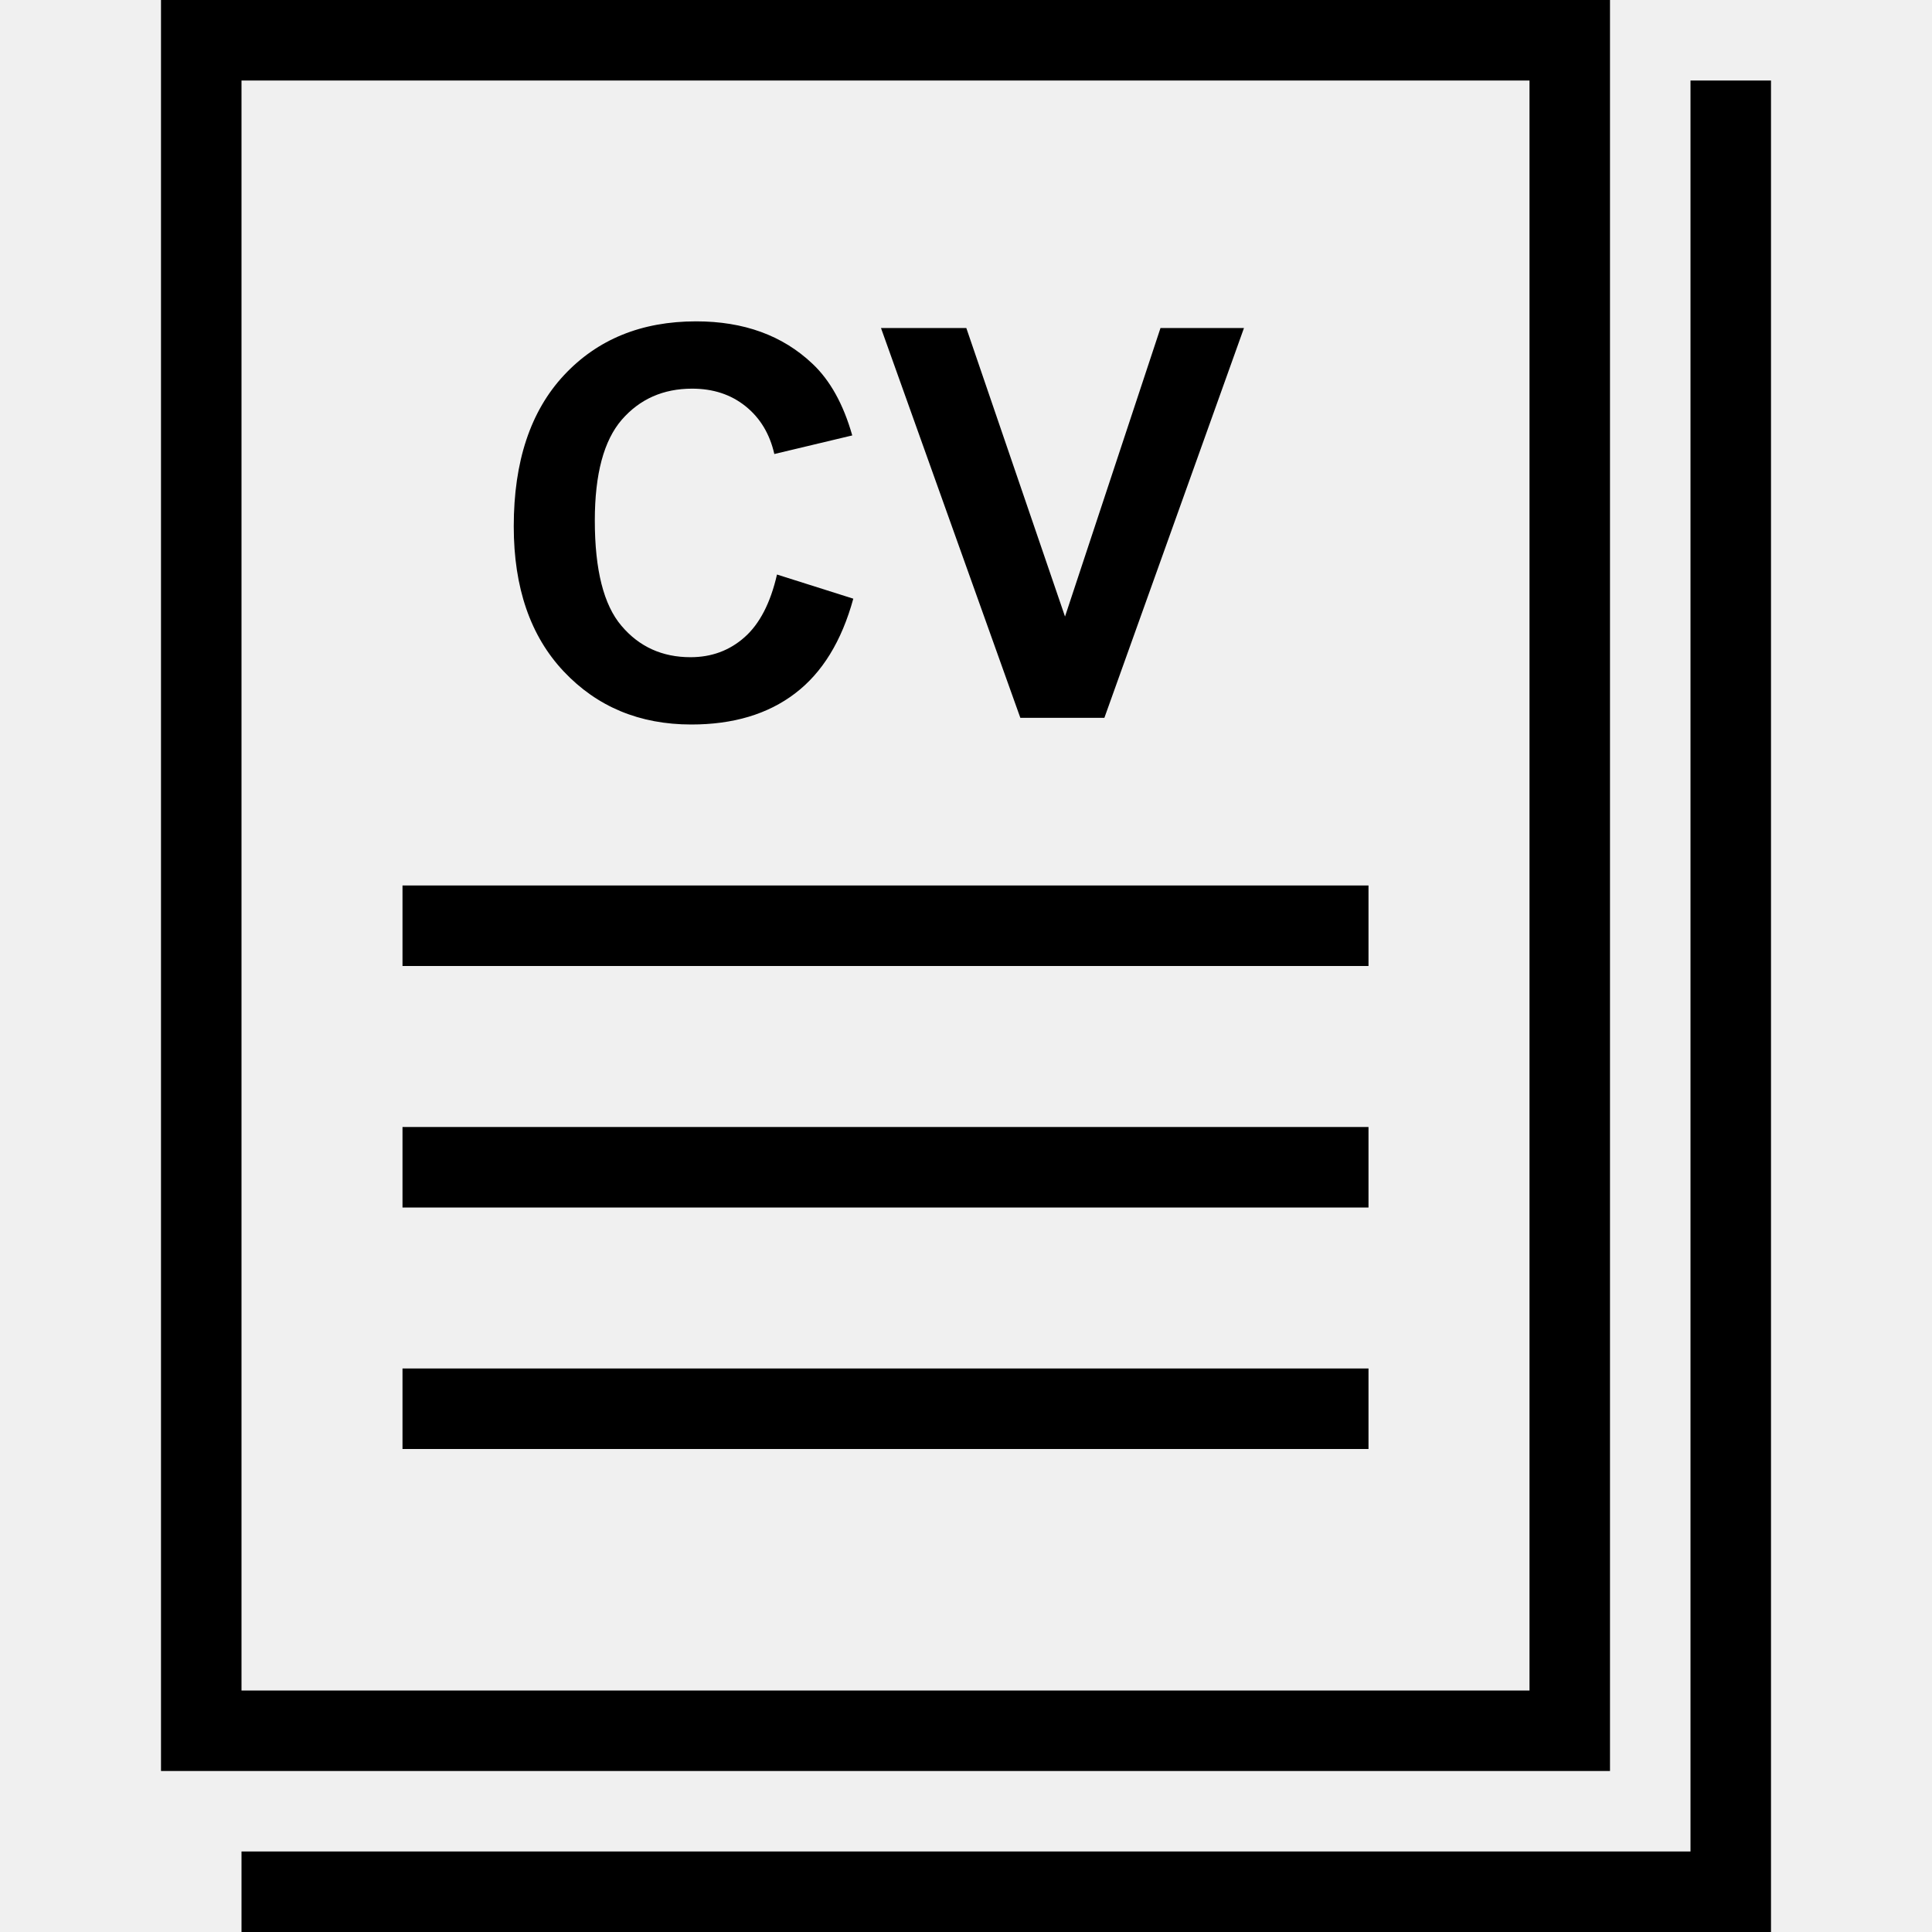
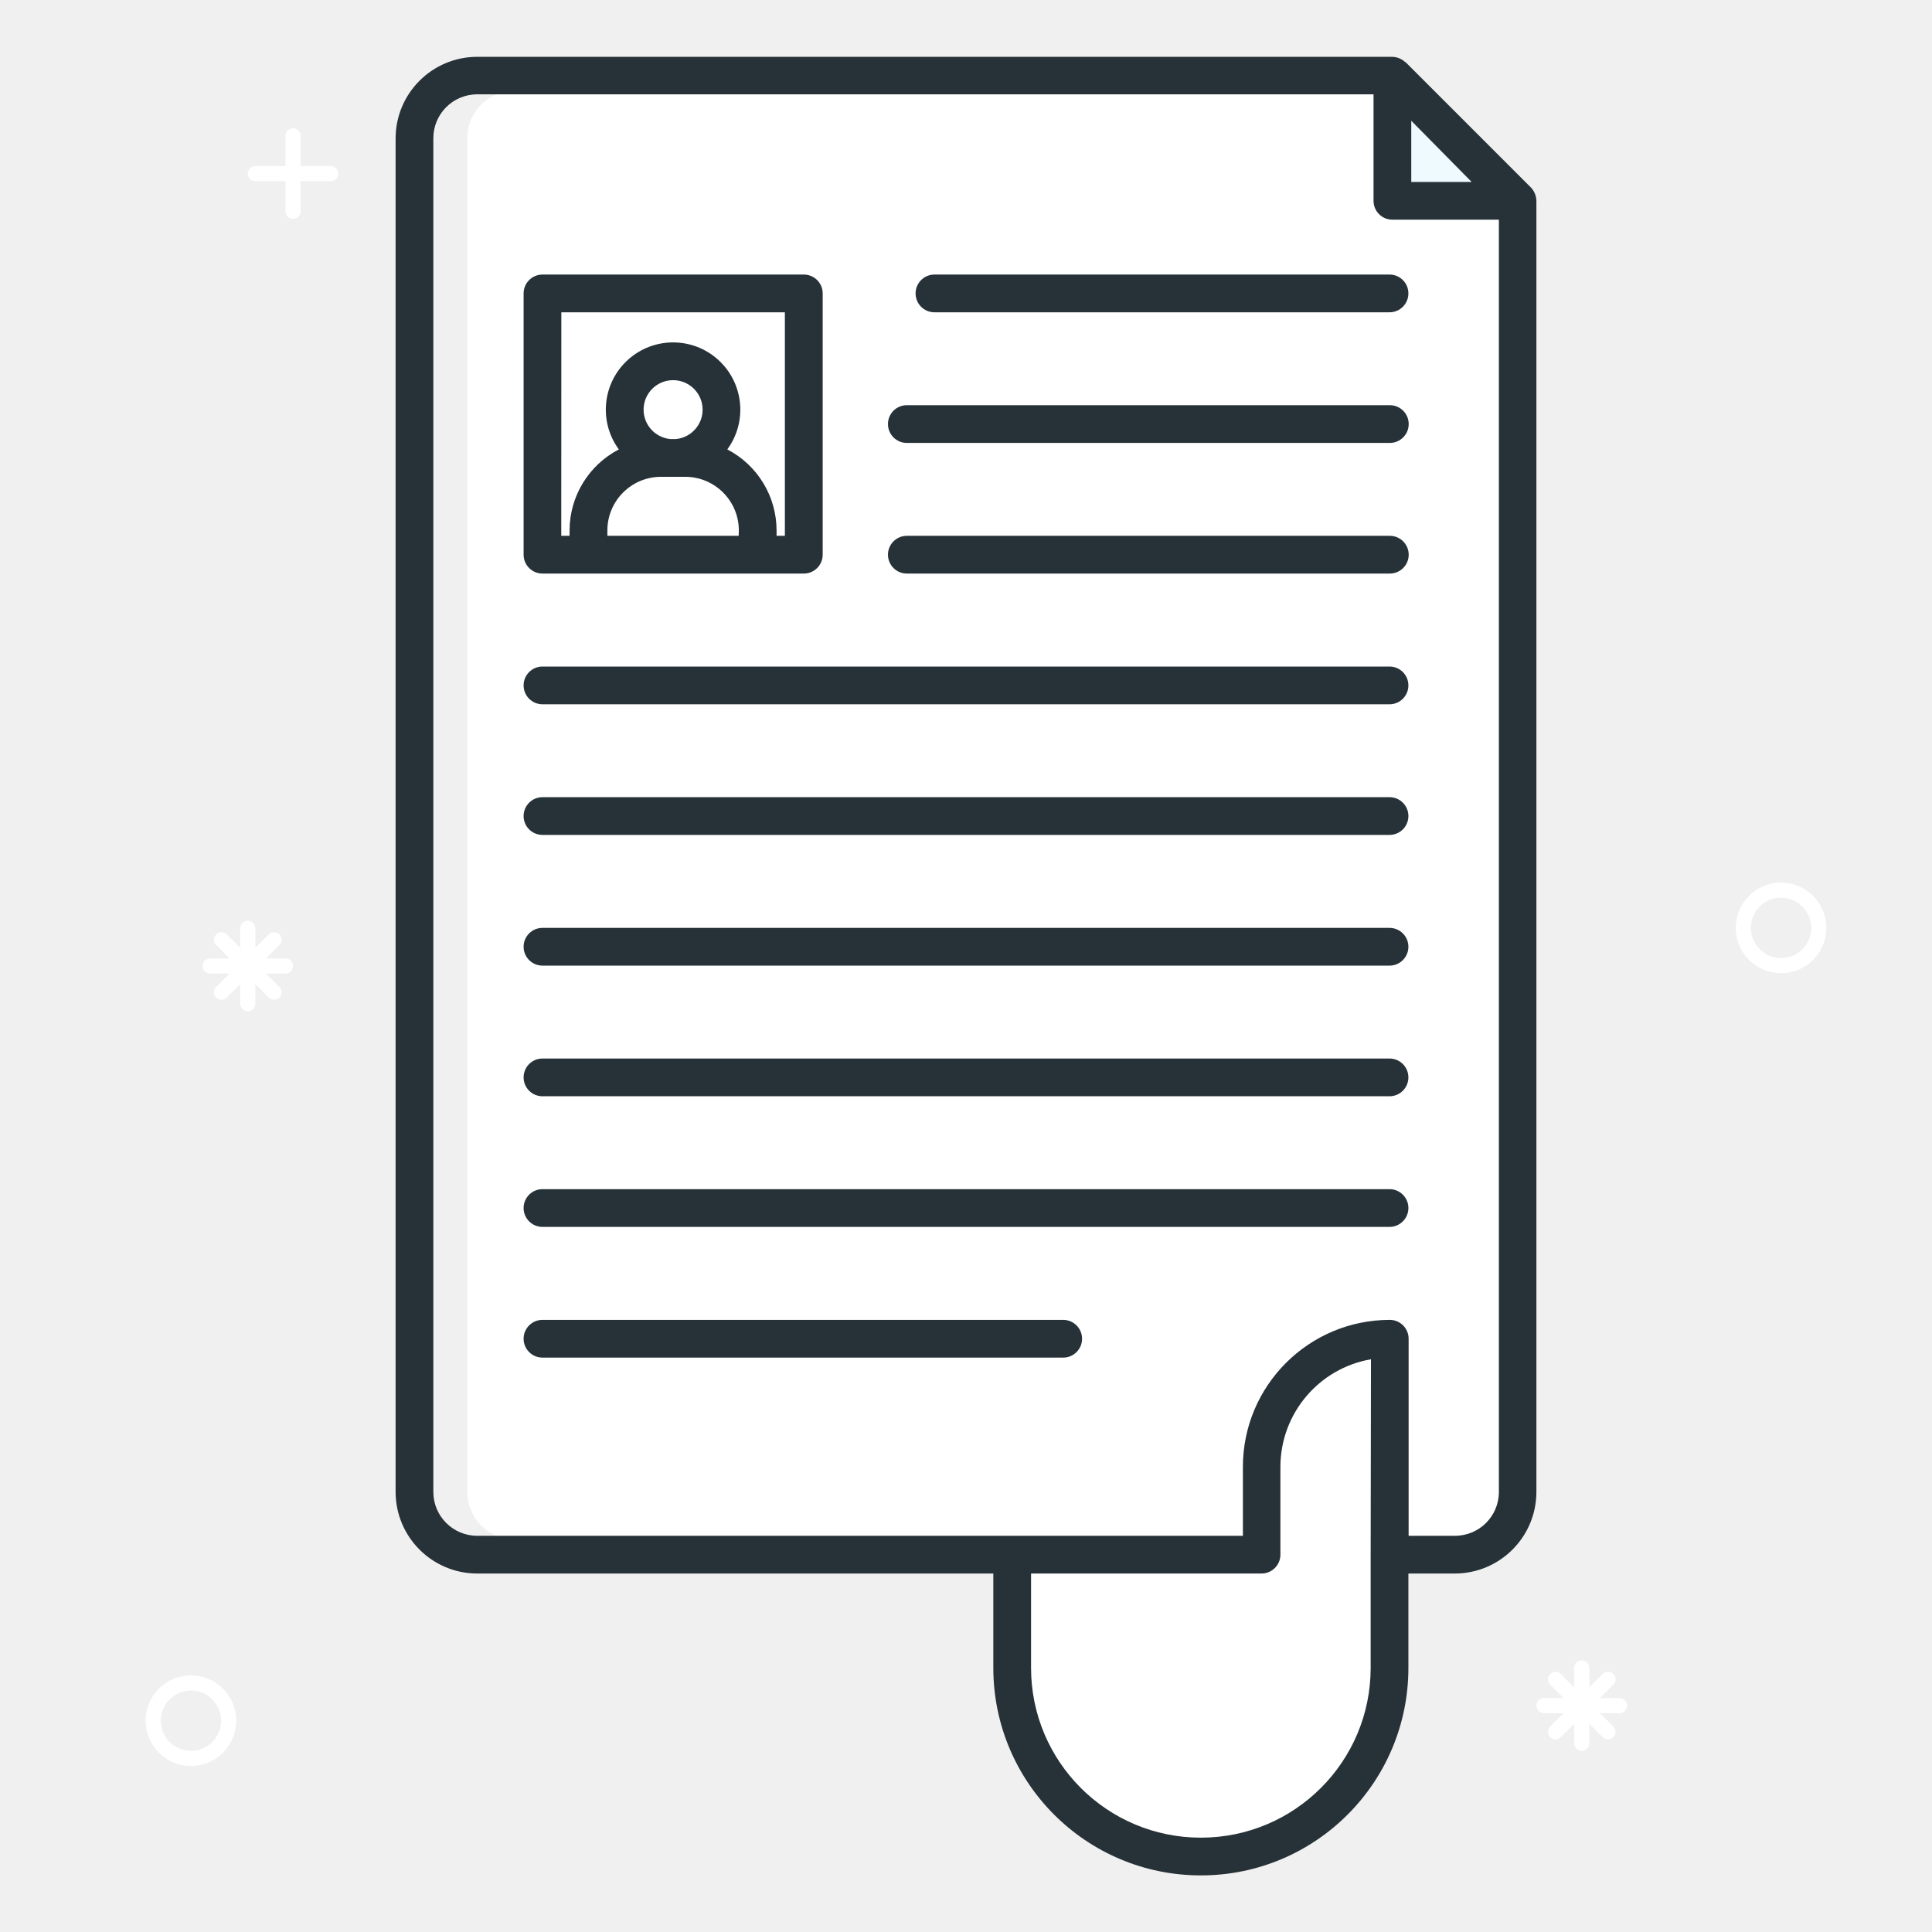
- <svg xmlns="http://www.w3.org/2000/svg" width="24" height="24" fill-rule="evenodd" clip-rule="evenodd">
-   <path d="M3 24h19v-23h-1v22h-18v1zm17-24h-18v22h18v-22zm-1 1h-16v20h16v-20zm-2 16h-12v1h12v-1zm0-3h-12v1h12v-1zm0-3h-12v1h12v-1zm-7.348-3.863l.948.3c-.145.529-.387.922-.725 1.178-.338.257-.767.385-1.287.385-.643 0-1.171-.22-1.585-.659-.414-.439-.621-1.04-.621-1.802 0-.806.208-1.432.624-1.878.416-.446.963-.669 1.642-.669.592 0 1.073.175 1.443.525.221.207.386.505.496.892l-.968.231c-.057-.251-.177-.449-.358-.594-.182-.146-.403-.218-.663-.218-.359 0-.65.129-.874.386-.223.258-.335.675-.335 1.252 0 .613.11 1.049.331 1.308.22.26.506.39.858.39.26 0 .484-.082.671-.248.187-.165.322-.425.403-.779zm3.023 1.78l-1.731-4.842h1.06l1.226 3.584 1.186-3.584h1.037l-1.734 4.842h-1.044z" />
+ <svg xmlns="http://www.w3.org/2000/svg" t="1687206651883" class="icon" viewBox="0 0 1024 1024" version="1.1" p-id="3827" data-spm-anchor-id="a313x.7781069.0.i25" width="200" height="200">
+   <path d="M358.16 234.72a17.68 17.68 0 1 0-2.8 0z" fill="#ffffff" p-id="3828" data-spm-anchor-id="a313x.7781069.0.i28" class="selected" />
+   <path d="M295.52 286H304v-4.88c0-16.8 8.4-32.48 27.12-42.24a34.16 34.16 0 0 1-8-21.68 33.64 33.64 0 0 1 67.32 0 34.28 34.28 0 0 1-8 21.68c18.76 9.8 27.12 25.56 27.12 42.24v4.88h8.4V163.52H295.52z" fill="#ffffff" p-id="3829" data-spm-anchor-id="a313x.7781069.0.i24" class="selected" />
+   <path d="M728.48 884v-165.96l-2.36 0.4a59.72 59.72 0 0 0-49.48 58.96V824a8 8 0 0 1-8 8h-124v52a92 92 0 0 0 184 0z" fill="#ffffff" p-id="3830" data-spm-anchor-id="a313x.7781069.0.i21" class="selected" />
+   <path d="M726.12 718.44a60 60 0 0 0-17.64 6.08V884a92 92 0 0 1-82 91.44 92 92 0 0 0 102-91.44v-165.96z" fill="#ffffff" p-id="3831" data-spm-anchor-id="a313x.7781069.0.i23" class="selected" />
+   <path d="M363.2 250.72h-12.88a30.44 30.44 0 0 0-30.4 30.4v4.88h73.72v-4.88a30.44 30.44 0 0 0-30.44-30.4z" fill="#ffffff" p-id="3832" data-spm-anchor-id="a313x.7781069.0.i27" class="selected" />
+   <path d="M356.76 199.56a17.44 17.44 0 0 0-8 2 17.48 17.48 0 0 1 0 31.24 17.84 17.84 0 0 0 6.64 1.92h2.8a17.6 17.6 0 0 0-1.48-35.16z" fill="#ffffff" p-id="3833" data-spm-anchor-id="a313x.7781069.0.i33" class="selected" />
+   <path d="M402.04 163.52v92.28a44.84 44.84 0 0 1 7.6 25.36v4.84h8.4V163.52z" fill="#ffffff" p-id="3834" data-spm-anchor-id="a313x.7781069.0.i26" class="selected" />
+   <path d="M363.2 250.72H348.76a30.44 30.44 0 0 1 28.84 30.32v4.96h16v-4.88a30.44 30.44 0 0 0-30.4-30.4z" fill="#ffffff" p-id="3835" data-spm-anchor-id="a313x.7781069.0.i32" class="selected" />
+   <path d="M745.88 59.32v39.12h39.12l-39.12-39.12z" fill="#EFFAFE" p-id="3836" />
+   <path d="M272.88 816h387.76v-38.6a76 76 0 0 1 76-76 8 8 0 0 1 8 8V816h26.64a25.24 25.24 0 0 0 25.2-25.24V114.44h-58.6a8 8 0 0 1-8-8V48H272.88a25.24 25.24 0 0 0-25.2 25.24v717.52a25.24 25.24 0 0 0 25.2 25.24z m161.16-522a8 8 0 0 1-8 8H287.52a8 8 0 0 1-8-8V155.52a8 8 0 0 1 8-8h138.52a8 8 0 0 1 8 8z m302.44-61.24h-256a8 8 0 0 1 0-16h256a8 8 0 0 1 0 16z m-256 53.24h256a8 8 0 0 1 0 16h-256a8 8 0 0 1 0-16z m256-122.52h-241.2a8 8 0 0 1 0-16h241.2a8 8 0 0 1 0 16zM287.52 355.28h448.96a8 8 0 0 1 0 16H287.52a8 8 0 0 1 0-16z m0 69.24h448.96a8 8 0 0 1 0 16H287.52a8 8 0 1 1 0-16z m0 69.24h448.96a8 8 0 0 1 0 16H287.52a8 8 0 0 1 0-16z m0 69.24h448.96a8 8 0 0 1 0 16H287.52a8 8 0 0 1 0-16z m0 69.24h448.96a8 8 0 0 1 0 16H287.52a8 8 0 1 1 0-16z m0 69.24h276a8 8 0 1 1 0 16h-276a8 8 0 0 1 0-16z" fill="#ffffff" p-id="3837" data-spm-anchor-id="a313x.7781069.0.i22" class="selected" />
+   <path d="M776.32 114.44v676.32a25.24 25.24 0 0 1-25.2 25.24h20a25.24 25.24 0 0 0 25.2-25.24V114.44z" fill="#ffffff" p-id="3838" data-spm-anchor-id="a313x.7781069.0.i34" class="selected" />
+   <path d="M252.88 834h273.6V884a110 110 0 0 0 220 0v-50h24.64a43.28 43.28 0 0 0 43.2-43.24V106.44a10.6 10.6 0 0 0-2.92-7.08L744.96 32.92h-0.2a10.24 10.24 0 0 0-6.88-2.8H252.88a43.28 43.28 0 0 0-43.2 43.24v717.4a43.28 43.28 0 0 0 43.2 43.24z m473.6-10v60a90 90 0 0 1-180 0v-50h122.16a10 10 0 0 0 10-10v-46.6a57.92 57.92 0 0 1 48-56.96zM748 64l32 32.44h-32zM229.68 73.24a23.24 23.24 0 0 1 23.2-23.24H728v56.44a10 10 0 0 0 10 10h56.44v674.32a23.24 23.24 0 0 1-23.2 23.24h-24.64v-104.44a10 10 0 0 0-10-10 77.92 77.92 0 0 0-77.84 77.84v36.6H252.88a23.24 23.24 0 0 1-23.2-23.24z" fill="#263238" p-id="3839" />
+   <path d="M495.28 165.52h241.2a10 10 0 0 0 0-20h-241.2a10 10 0 0 0 0 20zM480.64 234.76h256a10 10 0 0 0 0-20h-256a10 10 0 0 0 0 20zM480.64 304h256a10 10 0 0 0 0-20h-256a10 10 0 0 0 0 20zM287.52 373.28h448.96a10 10 0 0 0 0-20H287.52a10 10 0 0 0 0 20zM287.52 442.52h448.96a10 10 0 0 0 0-20H287.52a10 10 0 1 0 0 20zM287.52 511.8h448.96a10 10 0 0 0 0-20H287.52a10 10 0 0 0 0 20zM287.52 581.04h448.96a10 10 0 0 0 0-20H287.52a10 10 0 0 0 0 20zM287.52 650.28h448.96a10 10 0 0 0 0-20H287.52a10 10 0 1 0 0 20zM287.52 719.56h276a10 10 0 1 0 0-20h-276a10 10 0 0 0 0 20zM287.52 304h138.52a10 10 0 0 0 10-10V155.52a10 10 0 0 0-10-10H287.52a10 10 0 0 0-10 10V294a10 10 0 0 0 10 10z m104-20h-69.6v-2.88a28.44 28.44 0 0 1 28.4-28.4h12.88a28.44 28.44 0 0 1 28.4 28.4z m-50.4-66.8a15.64 15.64 0 1 1 16.96 15.52h-2.64a15.64 15.64 0 0 1-14.32-15.52z m-43.6-51.68H416V284h-4.4v-2.88a48.44 48.44 0 0 0-26.12-42.92 35.64 35.64 0 1 0-57.48 0 48.44 48.44 0 0 0-26.12 42.92V284h-4.4z" fill="#263238" p-id="3840" />
+   <path d="M175.32 88h-16v-16a4 4 0 0 0-8 0v16h-16a4 4 0 0 0 0 8h16v16a4 4 0 1 0 8 0v-16h16a4 4 0 0 0 0-8z" fill="#ffffff" p-id="3841" data-spm-anchor-id="a313x.7781069.0.i31" class="selected" />
+   <path d="M944 515.8a24 24 0 1 1 24-24 24 24 0 0 1-24 24z m0-40a16 16 0 1 0 16 16 16 16 0 0 0-16-16z" fill="#ffffff" p-id="3842" data-spm-anchor-id="a313x.7781069.0.i29" class="selected" />
+   <path d="M101.2 936a24 24 0 1 1 24-24 24 24 0 0 1-24 24z m0-40a16 16 0 1 0 16 16 16 16 0 0 0-16-16z" fill="#ffffff" p-id="3843" data-spm-anchor-id="a313x.7781069.0.i30" class="selected" />
+   <path d="M151.32 508h-10.36l7.32-7.32a4 4 0 0 0-5.64-5.64l-7.32 7.32V492a4 4 0 0 0-8 0v10.36L120 495.04a4 4 0 0 0-5.64 5.64l7.28 7.32h-10.32a4 4 0 0 0 0 8h10.36l-7.32 7.32a4 4 0 0 0 5.64 5.64l7.32-7.32V532a4 4 0 0 0 8 0v-10.36l7.32 7.32a4 4 0 0 0 5.64-5.64L140.96 516h10.36a4 4 0 1 0 0-8zM858.32 900H848l7.32-7.32a4 4 0 0 0-5.64-5.64l-7.32 7.32V884a4 4 0 0 0-8 0v10.36l-7.32-7.32a4 4 0 0 0-5.64 5.64l7.32 7.32h-10.36a4 4 0 0 0 0 8h10.36l-7.32 7.32a4 4 0 0 0 5.64 5.64l7.32-7.32V924a4 4 0 0 0 8 0v-10.36l7.32 7.32a4 4 0 0 0 5.64-5.64L848 908h10.36a4 4 0 1 0 0-8z" fill="#ffffff" p-id="3844" data-spm-anchor-id="a313x.7781069.0.i20" class="" />
</svg>
